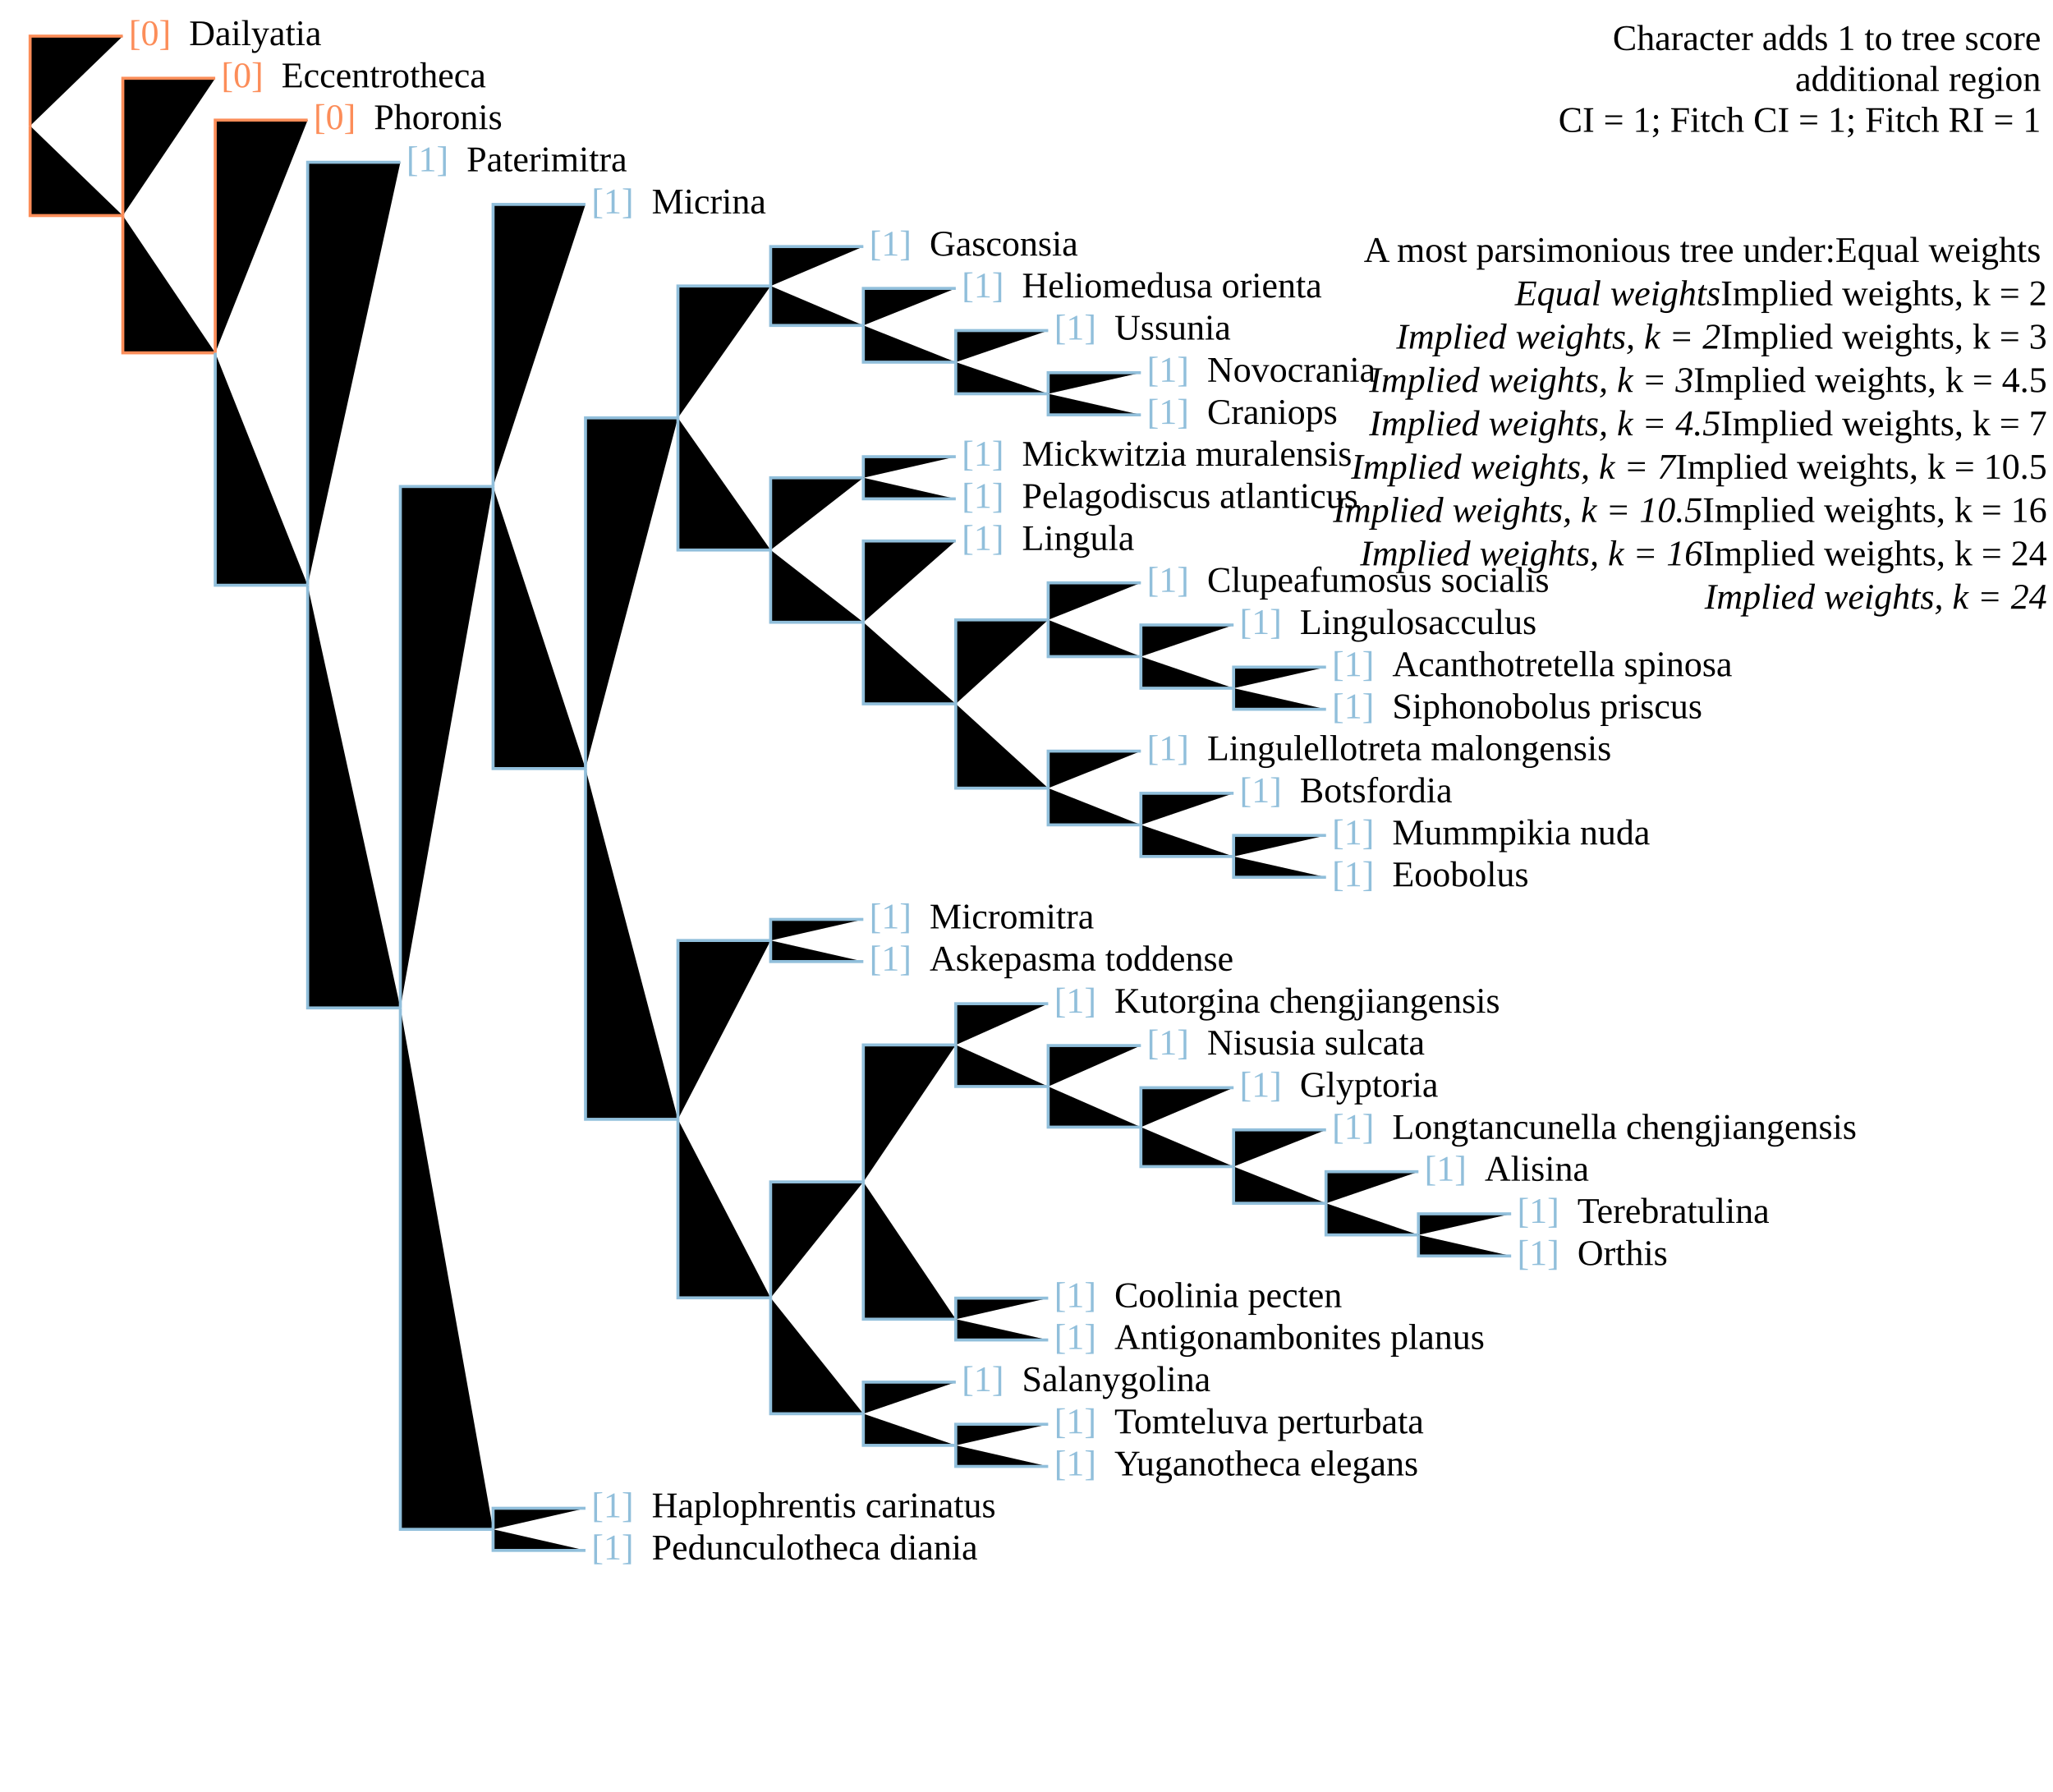
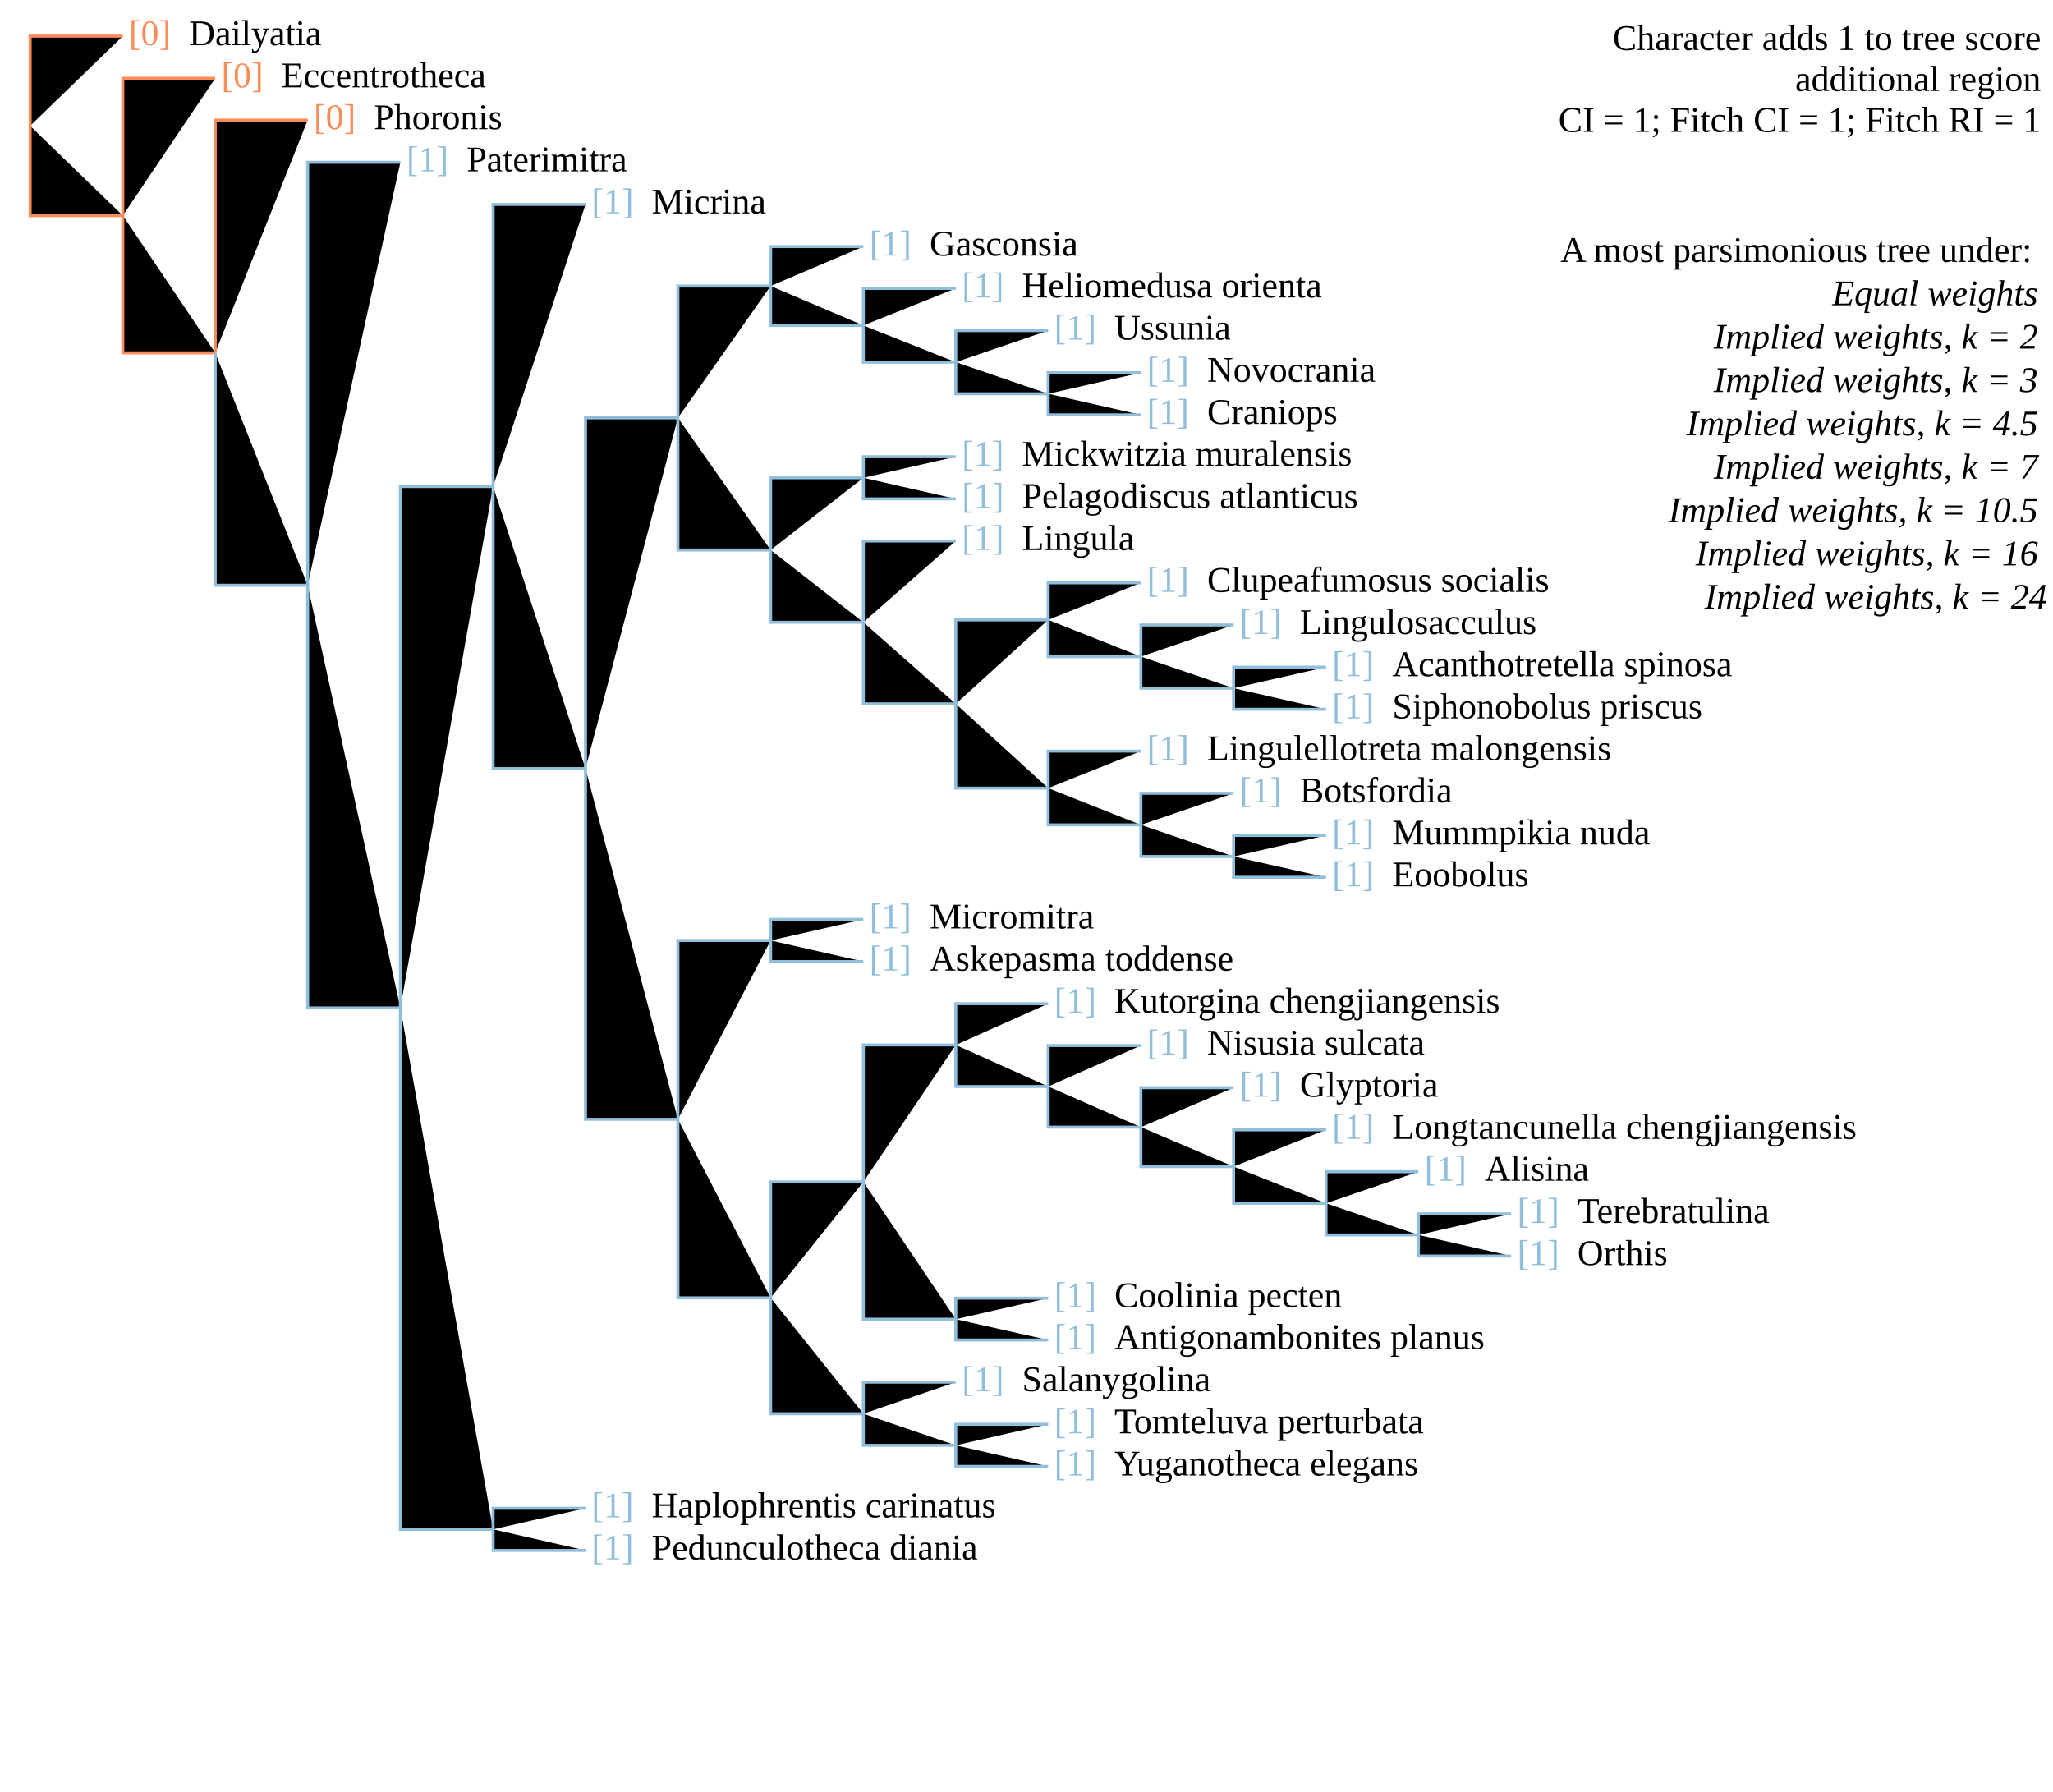
<svg xmlns="http://www.w3.org/2000/svg" version="1.1" width="682" height="595" class="tree" char="2">
  <text x="678" y="16.6" text-anchor="end" class="stepsLabel">Character adds <tspan class="score">1</tspan> to tree score</text>
  <text x="678" y="30.2" text-anchor="end" class="stepsLabel">
    <tspan class="score" /> additional region</text>
  <text x="678" y="43.8" text-anchor="end" class="stepsLabel">CI = 1; Fitch CI = 1; Fitch RI = 1</text>
  <text x="678" y="71" text-anchor="end" class="stepsLabel">
-     <tspan dy="16">A most parsimonious tree under:</tspan>Equal weights<tspan x="680" style="font-style:italic" class="notThisAn" dy="1.2em">Equal weights</tspan>Implied weights, k = 2<tspan x="680" style="font-style:italic" class="notThisAn" dy="1.2em">Implied weights, k = 2</tspan>Implied weights, k = 3<tspan x="680" style="font-style:italic" class="notThisAn" dy="1.2em">Implied weights, k = 3</tspan>Implied weights, k = 4.5<tspan x="680" style="font-style:italic" class="thisAn" dy="1.2em">Implied weights, k = 4.5</tspan>Implied weights, k = 7<tspan x="680" style="font-style:italic" class="notThisAn" dy="1.2em">Implied weights, k = 7</tspan>Implied weights, k = 10.5<tspan x="680" style="font-style:italic" class="notThisAn" dy="1.2em">Implied weights, k = 10.5</tspan>Implied weights, k = 16<tspan x="680" style="font-style:italic" class="notThisAn" dy="1.2em">Implied weights, k = 16</tspan>Implied weights, k = 24<tspan x="680" style="font-style:italic" class="notThisAn" dy="1.2em">Implied weights, k = 24</tspan>
+     <tspan dy="16">A most parsimonious tree under:</tspan>
+     <tspan x="680" style="font-style:italic" class="notThisAn" dy="1.2em">Equal weights</tspan>
+     <tspan x="680" style="font-style:italic" class="notThisAn" dy="1.2em">Implied weights, k = 2</tspan>
+     <tspan x="680" style="font-style:italic" class="notThisAn" dy="1.2em">Implied weights, k = 3</tspan>
+     <tspan x="680" style="font-style:italic" class="thisAn" dy="1.2em">Implied weights, k = 4.5</tspan>
+     <tspan x="680" style="font-style:italic" class="notThisAn" dy="1.2em">Implied weights, k = 7</tspan>
+     <tspan x="680" style="font-style:italic" class="notThisAn" dy="1.2em">Implied weights, k = 10.5</tspan>
+     <tspan x="680" style="font-style:italic" class="notThisAn" dy="1.2em">Implied weights, k = 16</tspan>
+     <tspan x="680" style="font-style:italic" class="notThisAn" dy="1.2em">Implied weights, k = 24</tspan>
  </text>
  <text x="42.8" y="15" fill="#fc8d59" class="flag">[0]</text>
  <text x="62.8" y="15" class="taxonLabel">Dailyatia</text>
  <text x="104.2" y="42.9" fill="#fc8d59" class="flag">[0]</text>
  <text x="124.2" y="42.9" class="taxonLabel">Phoronis</text>
  <text x="73.5" y="29" fill="#fc8d59" class="flag">[0]</text>
  <text x="93.5" y="29" class="taxonLabel">Eccentrotheca</text>
  <text x="135" y="56.9" fill="#91bfdb" class="flag">[1]</text>
  <text x="155" y="56.9" class="taxonLabel">Paterimitra</text>
  <text x="196.5" y="70.9" fill="#91bfdb" class="flag">[1]</text>
  <text x="216.5" y="70.9" class="taxonLabel">Micrina</text>
  <text x="288.8" y="84.9" fill="#91bfdb" class="flag">[1]</text>
  <text x="308.8" y="84.9" class="taxonLabel">Gasconsia</text>
  <text x="319.5" y="98.8" fill="#91bfdb" class="flag">[1]</text>
  <text x="339.5" y="98.8" class="taxonLabel">Heliomedusa orienta</text>
  <text x="350.2" y="112.8" fill="#91bfdb" class="flag">[1]</text>
  <text x="370.2" y="112.8" class="taxonLabel">Ussunia</text>
  <text x="381" y="126.8" fill="#91bfdb" class="flag">[1]</text>
  <text x="401" y="126.8" class="taxonLabel">Novocrania</text>
  <text x="381" y="140.8" fill="#91bfdb" class="flag">[1]</text>
  <text x="401" y="140.8" class="taxonLabel">Craniops</text>
  <text x="319.5" y="154.7" fill="#91bfdb" class="flag">[1]</text>
  <text x="339.5" y="154.7" class="taxonLabel">Mickwitzia muralensis</text>
  <text x="319.5" y="168.7" fill="#91bfdb" class="flag">[1]</text>
  <text x="339.5" y="168.7" class="taxonLabel">Pelagodiscus atlanticus</text>
  <text x="319.5" y="182.7" fill="#91bfdb" class="flag">[1]</text>
  <text x="339.5" y="182.7" class="taxonLabel">Lingula</text>
  <text x="381" y="196.6" fill="#91bfdb" class="flag">[1]</text>
  <text x="401" y="196.6" class="taxonLabel">Clupeafumosus socialis</text>
  <text x="411.8" y="210.6" fill="#91bfdb" class="flag">[1]</text>
  <text x="431.8" y="210.6" class="taxonLabel">Lingulosacculus</text>
  <text x="442.5" y="224.6" fill="#91bfdb" class="flag">[1]</text>
  <text x="462.5" y="224.6" class="taxonLabel">Acanthotretella spinosa</text>
  <text x="442.5" y="238.6" fill="#91bfdb" class="flag">[1]</text>
  <text x="462.5" y="238.6" class="taxonLabel">Siphonobolus priscus</text>
  <text x="381" y="252.5" fill="#91bfdb" class="flag">[1]</text>
  <text x="401" y="252.5" class="taxonLabel">Lingulellotreta malongensis</text>
  <text x="411.8" y="266.5" fill="#91bfdb" class="flag">[1]</text>
  <text x="431.8" y="266.5" class="taxonLabel">Botsfordia</text>
  <text x="442.5" y="280.5" fill="#91bfdb" class="flag">[1]</text>
  <text x="462.5" y="280.5" class="taxonLabel">Mummpikia nuda</text>
  <text x="442.5" y="294.4" fill="#91bfdb" class="flag">[1]</text>
  <text x="462.5" y="294.4" class="taxonLabel">Eoobolus</text>
  <text x="288.8" y="322.4" fill="#91bfdb" class="flag">[1]</text>
  <text x="308.8" y="322.4" class="taxonLabel">Askepasma toddense</text>
  <text x="288.8" y="308.4" fill="#91bfdb" class="flag">[1]</text>
  <text x="308.8" y="308.4" class="taxonLabel">Micromitra</text>
  <text x="319.5" y="462.1" fill="#91bfdb" class="flag">[1]</text>
  <text x="339.5" y="462.1" class="taxonLabel">Salanygolina</text>
  <text x="350.2" y="490.1" fill="#91bfdb" class="flag">[1]</text>
  <text x="370.2" y="490.1" class="taxonLabel">Yuganotheca elegans</text>
  <text x="350.2" y="476.1" fill="#91bfdb" class="flag">[1]</text>
  <text x="370.2" y="476.1" class="taxonLabel">Tomteluva perturbata</text>
  <text x="350.2" y="434.2" fill="#91bfdb" class="flag">[1]</text>
  <text x="370.2" y="434.2" class="taxonLabel">Coolinia pecten</text>
  <text x="350.2" y="448.1" fill="#91bfdb" class="flag">[1]</text>
  <text x="370.2" y="448.1" class="taxonLabel">Antigonambonites planus</text>
  <text x="350.2" y="336.4" fill="#91bfdb" class="flag">[1]</text>
  <text x="370.2" y="336.4" class="taxonLabel">Kutorgina chengjiangensis</text>
  <text x="381" y="350.3" fill="#91bfdb" class="flag">[1]</text>
  <text x="401" y="350.3" class="taxonLabel">Nisusia sulcata</text>
  <text x="411.8" y="364.3" fill="#91bfdb" class="flag">[1]</text>
  <text x="431.8" y="364.3" class="taxonLabel">Glyptoria</text>
  <text x="442.5" y="378.3" fill="#91bfdb" class="flag">[1]</text>
  <text x="462.5" y="378.3" class="taxonLabel">Longtancunella chengjiangensis</text>
  <text x="473.2" y="392.2" fill="#91bfdb" class="flag">[1]</text>
  <text x="493.2" y="392.2" class="taxonLabel">Alisina</text>
  <text x="504" y="406.2" fill="#91bfdb" class="flag">[1]</text>
  <text x="524" y="406.2" class="taxonLabel">Terebratulina</text>
  <text x="504" y="420.2" fill="#91bfdb" class="flag">[1]</text>
  <text x="524" y="420.2" class="taxonLabel">Orthis</text>
  <text x="196.5" y="504" fill="#91bfdb" class="flag">[1]</text>
  <text x="216.5" y="504" class="taxonLabel">Haplophrentis carinatus</text>
  <text x="196.5" y="518" fill="#91bfdb" class="flag">[1]</text>
  <text x="216.5" y="518" class="taxonLabel">Pedunculotheca diania</text>
-   <path d="M10,41.8V12H40.8" stroke="#fc8d59" />
-   <path d="M10,41.8V71.6H40.8" stroke="#fc8d59" />
-   <path d="M40.8,71.6V26H71.5" stroke="#fc8d59" />
-   <path d="M40.8,71.6V117.2H71.5" stroke="#fc8d59" />
-   <path d="M71.5,117.2V39.9H102.2" stroke="#fc8d59" />
-   <path d="M71.5,117.2V194.4H102.2" stroke="#91bfdb" />
-   <path d="M102.2,194.4V53.9H133" stroke="#91bfdb" />
-   <path d="M102.2,194.4V334.8H133" stroke="#91bfdb" />
-   <path d="M133,334.8V161.6H163.8" stroke="#91bfdb" />
-   <path d="M163.8,161.6V67.9H194.5" stroke="#91bfdb" />
-   <path d="M163.8,161.6V255.3H194.5" stroke="#91bfdb" />
-   <path d="M194.5,255.3V138.8H225.2" stroke="#91bfdb" />
-   <path d="M225.2,138.8V95H256" stroke="#91bfdb" />
-   <path d="M256,95V81.9H286.8" stroke="#91bfdb" />
-   <path d="M256,95V108.1H286.8" stroke="#91bfdb" />
-   <path d="M286.8,108.1V95.8H317.5" stroke="#91bfdb" />
-   <path d="M286.8,108.1V120.3H317.5" stroke="#91bfdb" />
-   <path d="M317.5,120.3V109.8H348.2" stroke="#91bfdb" />
-   <path d="M317.5,120.3V130.8H348.2" stroke="#91bfdb" />
-   <path d="M348.2,130.8V123.8H379" stroke="#91bfdb" />
-   <path d="M348.2,130.8V137.8H379" stroke="#91bfdb" />
-   <path d="M225.2,138.8V182.7H256" stroke="#91bfdb" />
-   <path d="M256,182.7V158.7H286.8" stroke="#91bfdb" />
-   <path d="M286.8,158.7V151.7H317.5" stroke="#91bfdb" />
-   <path d="M286.8,158.7V165.7H317.5" stroke="#91bfdb" />
-   <path d="M256,182.7V206.7H286.8" stroke="#91bfdb" />
-   <path d="M286.8,206.7V179.7H317.5" stroke="#91bfdb" />
-   <path d="M286.8,206.7V233.8H317.5" stroke="#91bfdb" />
-   <path d="M317.5,233.8V205.9H348.2" stroke="#91bfdb" />
-   <path d="M348.2,205.9V193.6H379" stroke="#91bfdb" />
-   <path d="M348.2,205.9V218.1H379" stroke="#91bfdb" />
-   <path d="M379,218.1V207.6H409.8" stroke="#91bfdb" />
-   <path d="M379,218.1V228.6H409.8" stroke="#91bfdb" />
-   <path d="M409.8,228.6V221.6H440.5" stroke="#91bfdb" />
-   <path d="M409.8,228.6V235.6H440.5" stroke="#91bfdb" />
-   <path d="M317.5,233.8V261.8H348.2" stroke="#91bfdb" />
-   <path d="M348.2,261.8V249.5H379" stroke="#91bfdb" />
-   <path d="M348.2,261.8V274H379" stroke="#91bfdb" />
-   <path d="M379,274V263.5H409.8" stroke="#91bfdb" />
-   <path d="M379,274V284.5H409.8" stroke="#91bfdb" />
-   <path d="M409.8,284.5V277.5H440.5" stroke="#91bfdb" />
-   <path d="M409.8,284.5V291.4H440.5" stroke="#91bfdb" />
-   <path d="M194.5,255.3V371.8H225.2" stroke="#91bfdb" />
-   <path d="M225.2,371.8V312.4H256" stroke="#91bfdb" />
-   <path d="M256,312.4V305.4H286.8" stroke="#91bfdb" />
-   <path d="M256,312.4V319.4H286.8" stroke="#91bfdb" />
-   <path d="M225.2,371.8V431.1H256" stroke="#91bfdb" />
-   <path d="M256,431.1V392.6H286.8" stroke="#91bfdb" />
-   <path d="M286.8,392.6V347.1H317.5" stroke="#91bfdb" />
-   <path d="M317.5,347.1V333.4H348.2" stroke="#91bfdb" />
-   <path d="M317.5,347.1V360.9H348.2" stroke="#91bfdb" />
-   <path d="M348.2,360.9V347.3H379" stroke="#91bfdb" />
-   <path d="M348.2,360.9V374.4H379" stroke="#91bfdb" />
-   <path d="M379,374.4V361.3H409.8" stroke="#91bfdb" />
-   <path d="M379,374.4V387.5H409.8" stroke="#91bfdb" />
-   <path d="M409.8,387.5V375.3H440.5" stroke="#91bfdb" />
-   <path d="M409.8,387.5V399.7H440.5" stroke="#91bfdb" />
-   <path d="M440.5,399.7V389.2H471.2" stroke="#91bfdb" />
-   <path d="M440.5,399.7V410.2H471.2" stroke="#91bfdb" />
-   <path d="M471.2,410.2V403.2H502" stroke="#91bfdb" />
-   <path d="M471.2,410.2V417.2H502" stroke="#91bfdb" />
-   <path d="M286.8,392.6V438.2H317.5" stroke="#91bfdb" />
-   <path d="M317.5,438.2V431.2H348.2" stroke="#91bfdb" />
-   <path d="M317.5,438.2V445.1H348.2" stroke="#91bfdb" />
-   <path d="M256,431.1V469.6H286.8" stroke="#91bfdb" />
-   <path d="M286.8,469.6V459.1H317.5" stroke="#91bfdb" />
-   <path d="M286.8,469.6V480.1H317.5" stroke="#91bfdb" />
-   <path d="M317.5,480.1V473.1H348.2" stroke="#91bfdb" />
-   <path d="M317.5,480.1V487.1H348.2" stroke="#91bfdb" />
-   <path d="M133,334.8V508H163.8" stroke="#91bfdb" />
-   <path d="M163.8,508V501H194.5" stroke="#91bfdb" />
-   <path d="M163.8,508V515H194.5" stroke="#91bfdb" />
+   <path d="M10,41.8V12H40.8M10,41.8V71.6H40.8M40.8,71.6V26H71.5M40.8,71.6V117.2H71.5M71.5,117.2V39.9H102.2" stroke="#fc8d59" />
+   <path d="M71.5,117.2V194.4H102.2M102.2,194.4V53.9H133M102.2,194.4V334.8H133M133,334.8V161.6H163.8M163.8,161.6V67.9H194.5M163.8,161.6V255.3H194.5M194.5,255.3V138.8H225.2M225.2,138.8V95H256M256,95V81.9H286.8M256,95V108.1H286.8M286.8,108.1V95.8H317.5M286.8,108.1V120.3H317.5M317.5,120.3V109.8H348.2M317.5,120.3V130.8H348.2M348.2,130.8V123.8H379M348.2,130.8V137.8H379M225.2,138.8V182.7H256M256,182.7V158.7H286.8M286.8,158.7V151.7H317.5M286.8,158.7V165.7H317.5M256,182.7V206.7H286.8M286.8,206.7V179.7H317.5M286.8,206.7V233.8H317.5M317.5,233.8V205.9H348.2M348.2,205.9V193.6H379M348.2,205.9V218.1H379M379,218.1V207.6H409.8M379,218.1V228.6H409.8M409.8,228.6V221.6H440.5M409.8,228.6V235.6H440.5M317.5,233.8V261.8H348.2M348.2,261.8V249.5H379M348.2,261.8V274H379M379,274V263.5H409.8M379,274V284.5H409.8M409.8,284.5V277.5H440.5M409.8,284.5V291.4H440.5M194.5,255.3V371.8H225.2M225.2,371.8V312.4H256M256,312.4V305.4H286.8M256,312.4V319.4H286.8M225.2,371.8V431.1H256M256,431.1V392.6H286.8M286.8,392.6V347.1H317.5M317.5,347.1V333.4H348.2M317.5,347.1V360.9H348.2M348.2,360.9V347.3H379M348.2,360.9V374.4H379M379,374.4V361.3H409.8M379,374.4V387.5H409.8M409.8,387.5V375.3H440.5M409.8,387.5V399.7H440.5M440.5,399.7V389.2H471.2M440.5,399.7V410.2H471.2M471.2,410.2V403.2H502M471.2,410.2V417.2H502M286.8,392.6V438.2H317.5M317.5,438.2V431.2H348.2M317.5,438.2V445.1H348.2M256,431.1V469.6H286.8M286.8,469.6V459.1H317.5M286.8,469.6V480.1H317.5M317.5,480.1V473.1H348.2M317.5,480.1V487.1H348.2M133,334.8V508H163.8M163.8,508V501H194.5M163.8,508V515H194.5" stroke="#91bfdb" />
</svg>
